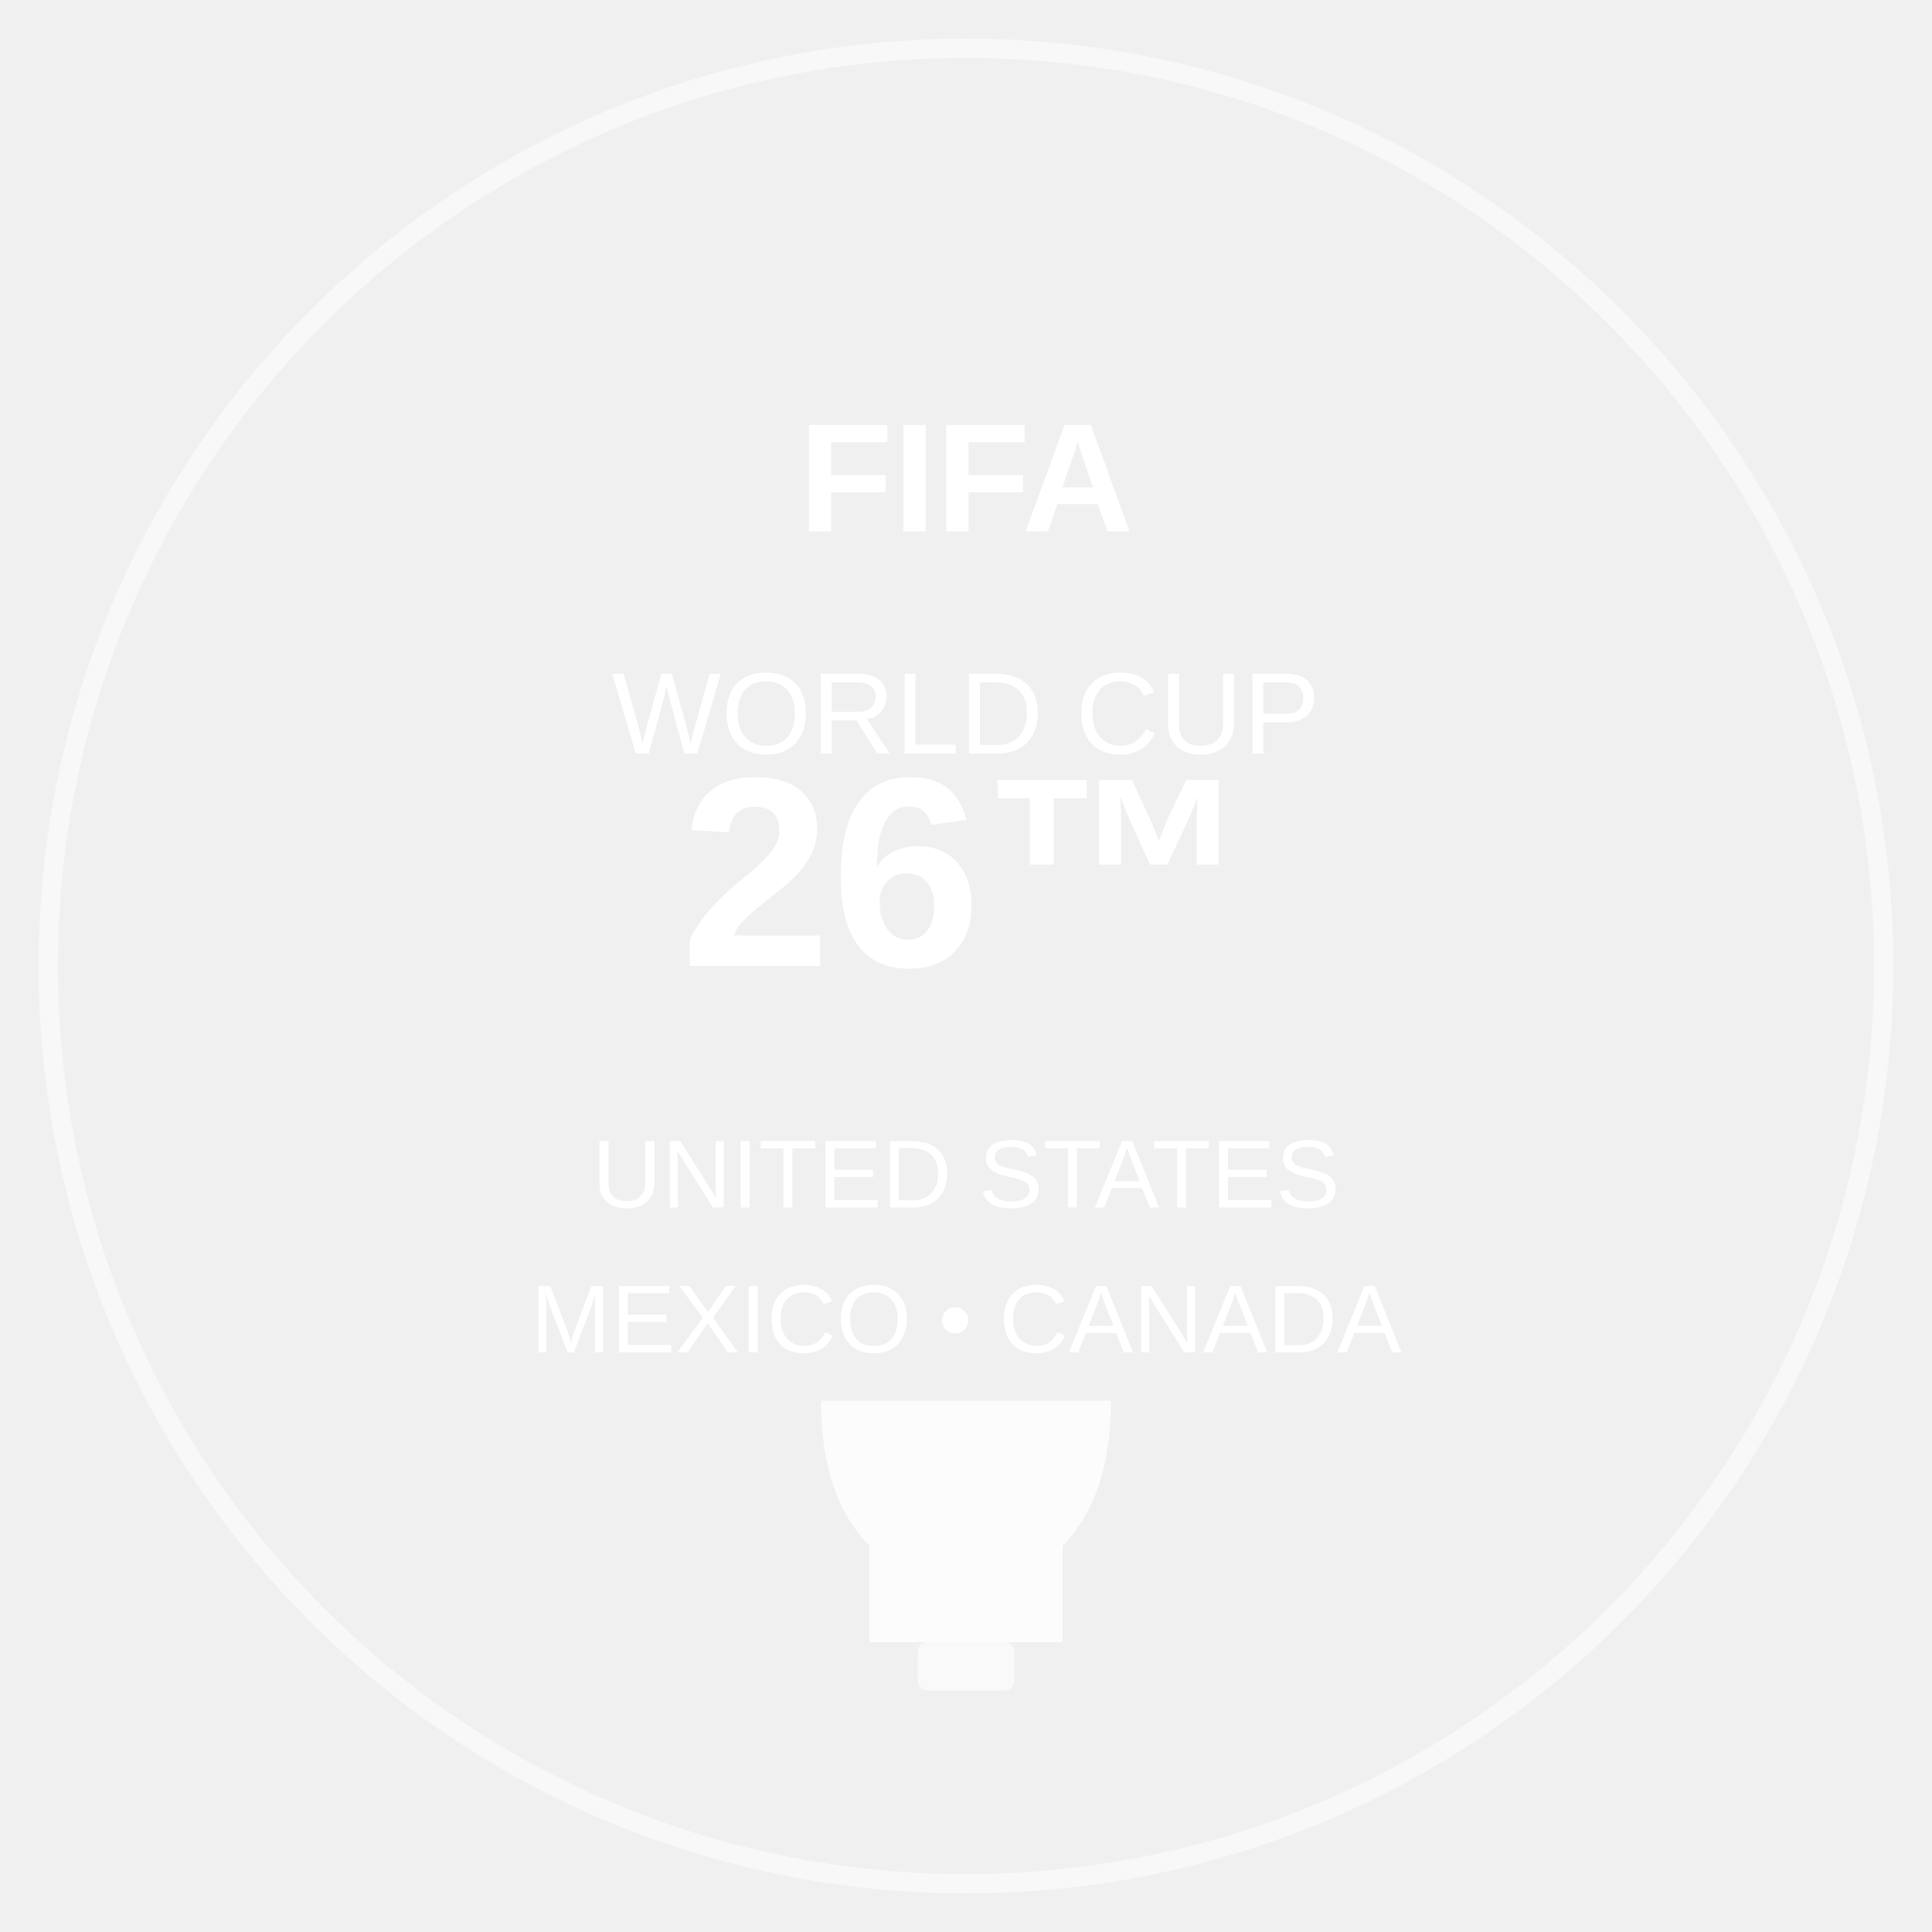
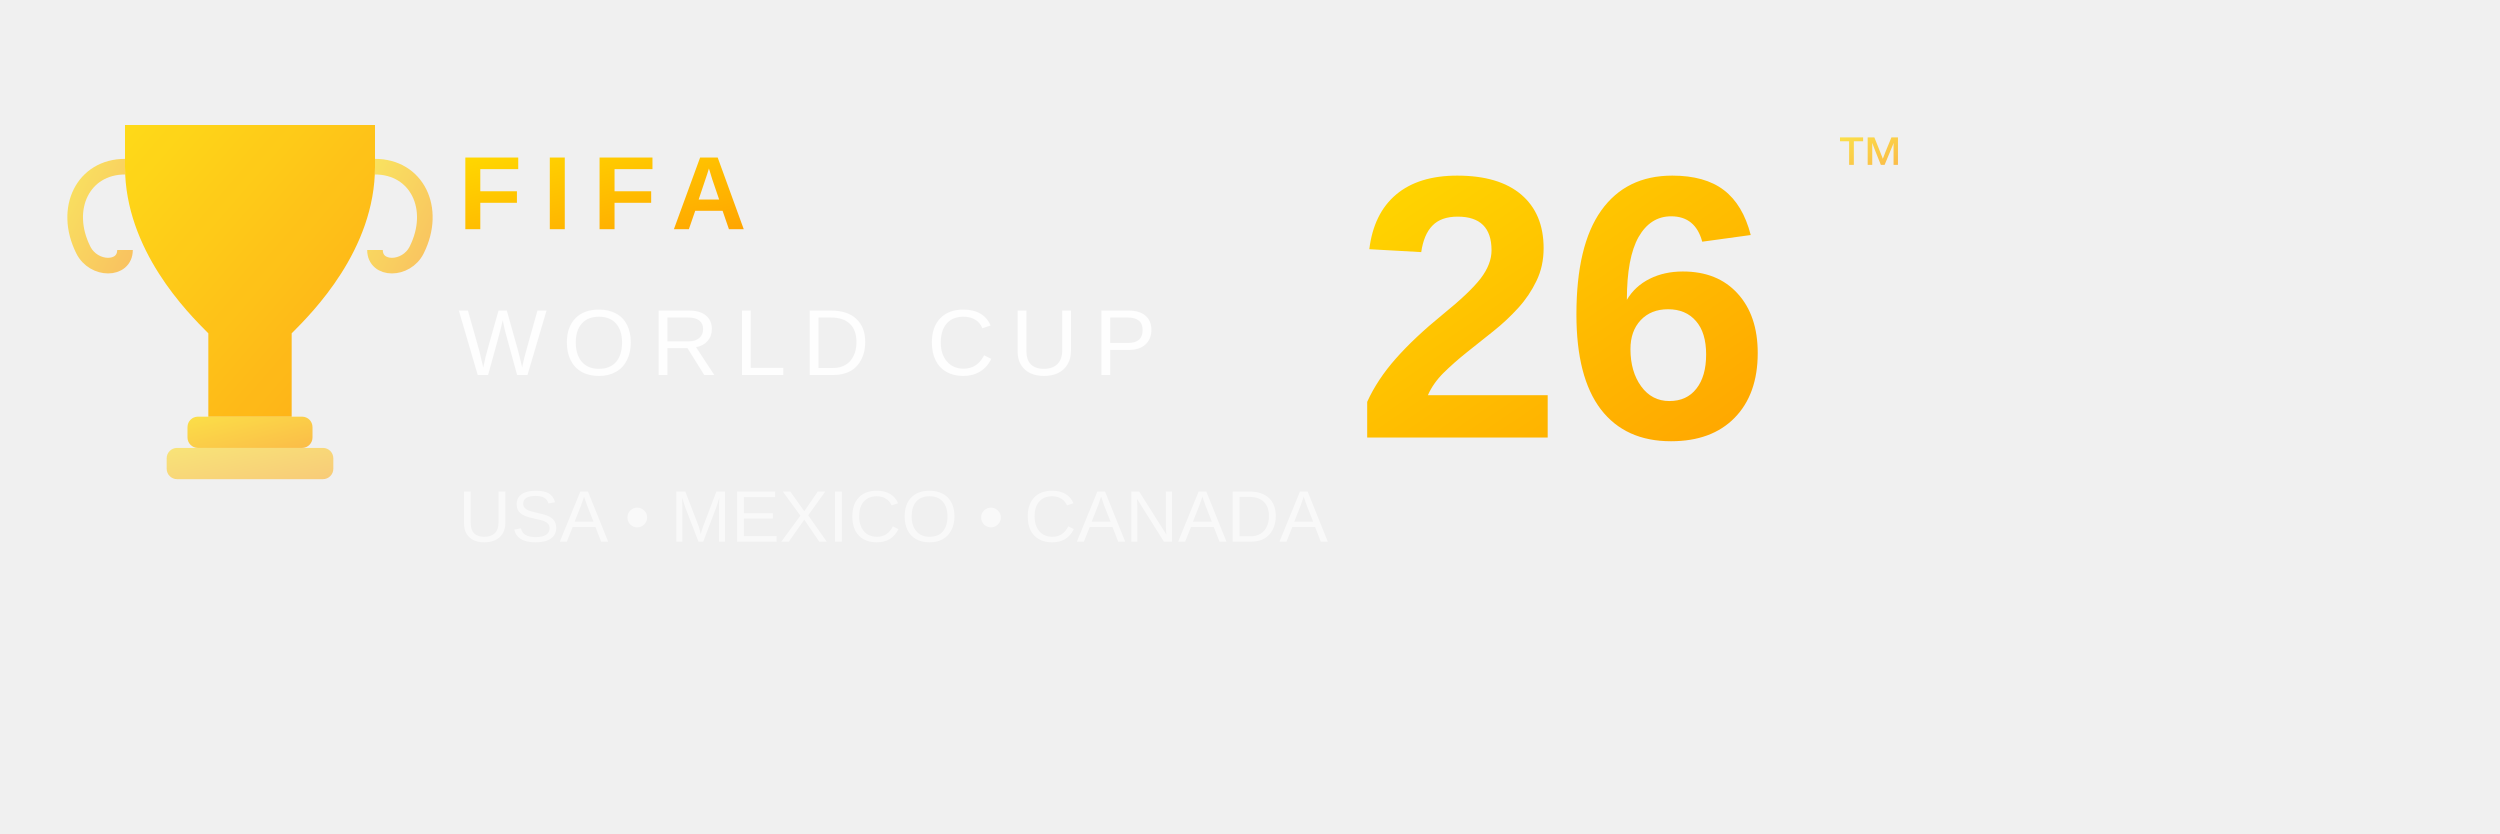
- <svg xmlns="http://www.w3.org/2000/svg" viewBox="0 0 200 200">
+ <svg xmlns="http://www.w3.org/2000/svg" viewBox="0 0 240 80">
  <defs>
-     <linearGradient id="goldW" x1="0%" y1="0%" x2="100%" y2="100%">
+     <linearGradient id="hg" x1="0%" y1="0%" x2="100%" y2="100%">
      <stop offset="0%" style="stop-color:#FFD700" />
-       <stop offset="50%" style="stop-color:#FFA500" />
-       <stop offset="100%" style="stop-color:#FFD700" />
+       <stop offset="100%" style="stop-color:#FFA500" />
    </linearGradient>
  </defs>
-   <circle cx="100" cy="100" r="95" fill="transparent" stroke="white" stroke-width="2" opacity="0.5" />
-   <text x="100" y="55" text-anchor="middle" fill="white" font-size="16" font-weight="bold" font-family="Arial">FIFA</text>
-   <text x="100" y="78" text-anchor="middle" fill="white" font-size="12" font-family="Arial">WORLD CUP</text>
-   <text x="100" y="100" text-anchor="middle" fill="white" font-size="28" font-weight="bold" font-family="Arial">26™</text>
-   <text x="100" y="125" text-anchor="middle" fill="white" font-size="10" font-family="Arial">UNITED STATES</text>
-   <text x="100" y="140" text-anchor="middle" fill="white" font-size="10" font-family="Arial">MEXICO • CANADA</text>
-   <path d="M85 145 Q85 155 90 160 L90 170 L110 170 L110 160 Q115 155 115 145 Z" fill="white" opacity="0.8" />
-   <rect x="95" y="170" width="10" height="5" rx="1" fill="white" opacity="0.6" />
+   <g transform="translate(8, 8)">
+     <path d="M12 4 L28 4 L28 8 C28 16 22 22 20 24 L20 32 L12 32 L12 24 C10 22 4 16 4 8 L4 4 Z" fill="url(#hg)" opacity="0.9" />
+     <rect x="10" y="32" width="12" height="3" rx="1" fill="url(#hg)" opacity="0.7" />
+     <rect x="8" y="35" width="16" height="3" rx="1" fill="url(#hg)" opacity="0.5" />
+     <path d="M4 8 C0 8 -2 12 0 16 C1 18 4 18 4 16" fill="none" stroke="url(#hg)" stroke-width="1.5" opacity="0.6" />
+     <path d="M28 8 C32 8 34 12 32 16 C31 18 28 18 28 16" fill="none" stroke="url(#hg)" stroke-width="1.5" opacity="0.6" />
+   </g>
+   <text x="44" y="22" fill="url(#hg)" font-size="10" font-weight="bold" font-family="Arial, sans-serif" letter-spacing="2">FIFA</text>
+   <text x="44" y="36" fill="white" font-size="9" font-family="Arial, sans-serif" letter-spacing="1.5" opacity="0.9">WORLD CUP</text>
+   <text x="130" y="42" fill="url(#hg)" font-size="36" font-weight="bold" font-family="Arial, sans-serif">26</text>
+   <text x="176" y="18" fill="url(#hg)" font-size="7" font-family="Arial, sans-serif" opacity="0.7">™</text>
+   <text x="44" y="52" fill="white" font-size="7" font-family="Arial, sans-serif" opacity="0.6">USA • MEXICO • CANADA</text>
</svg>
